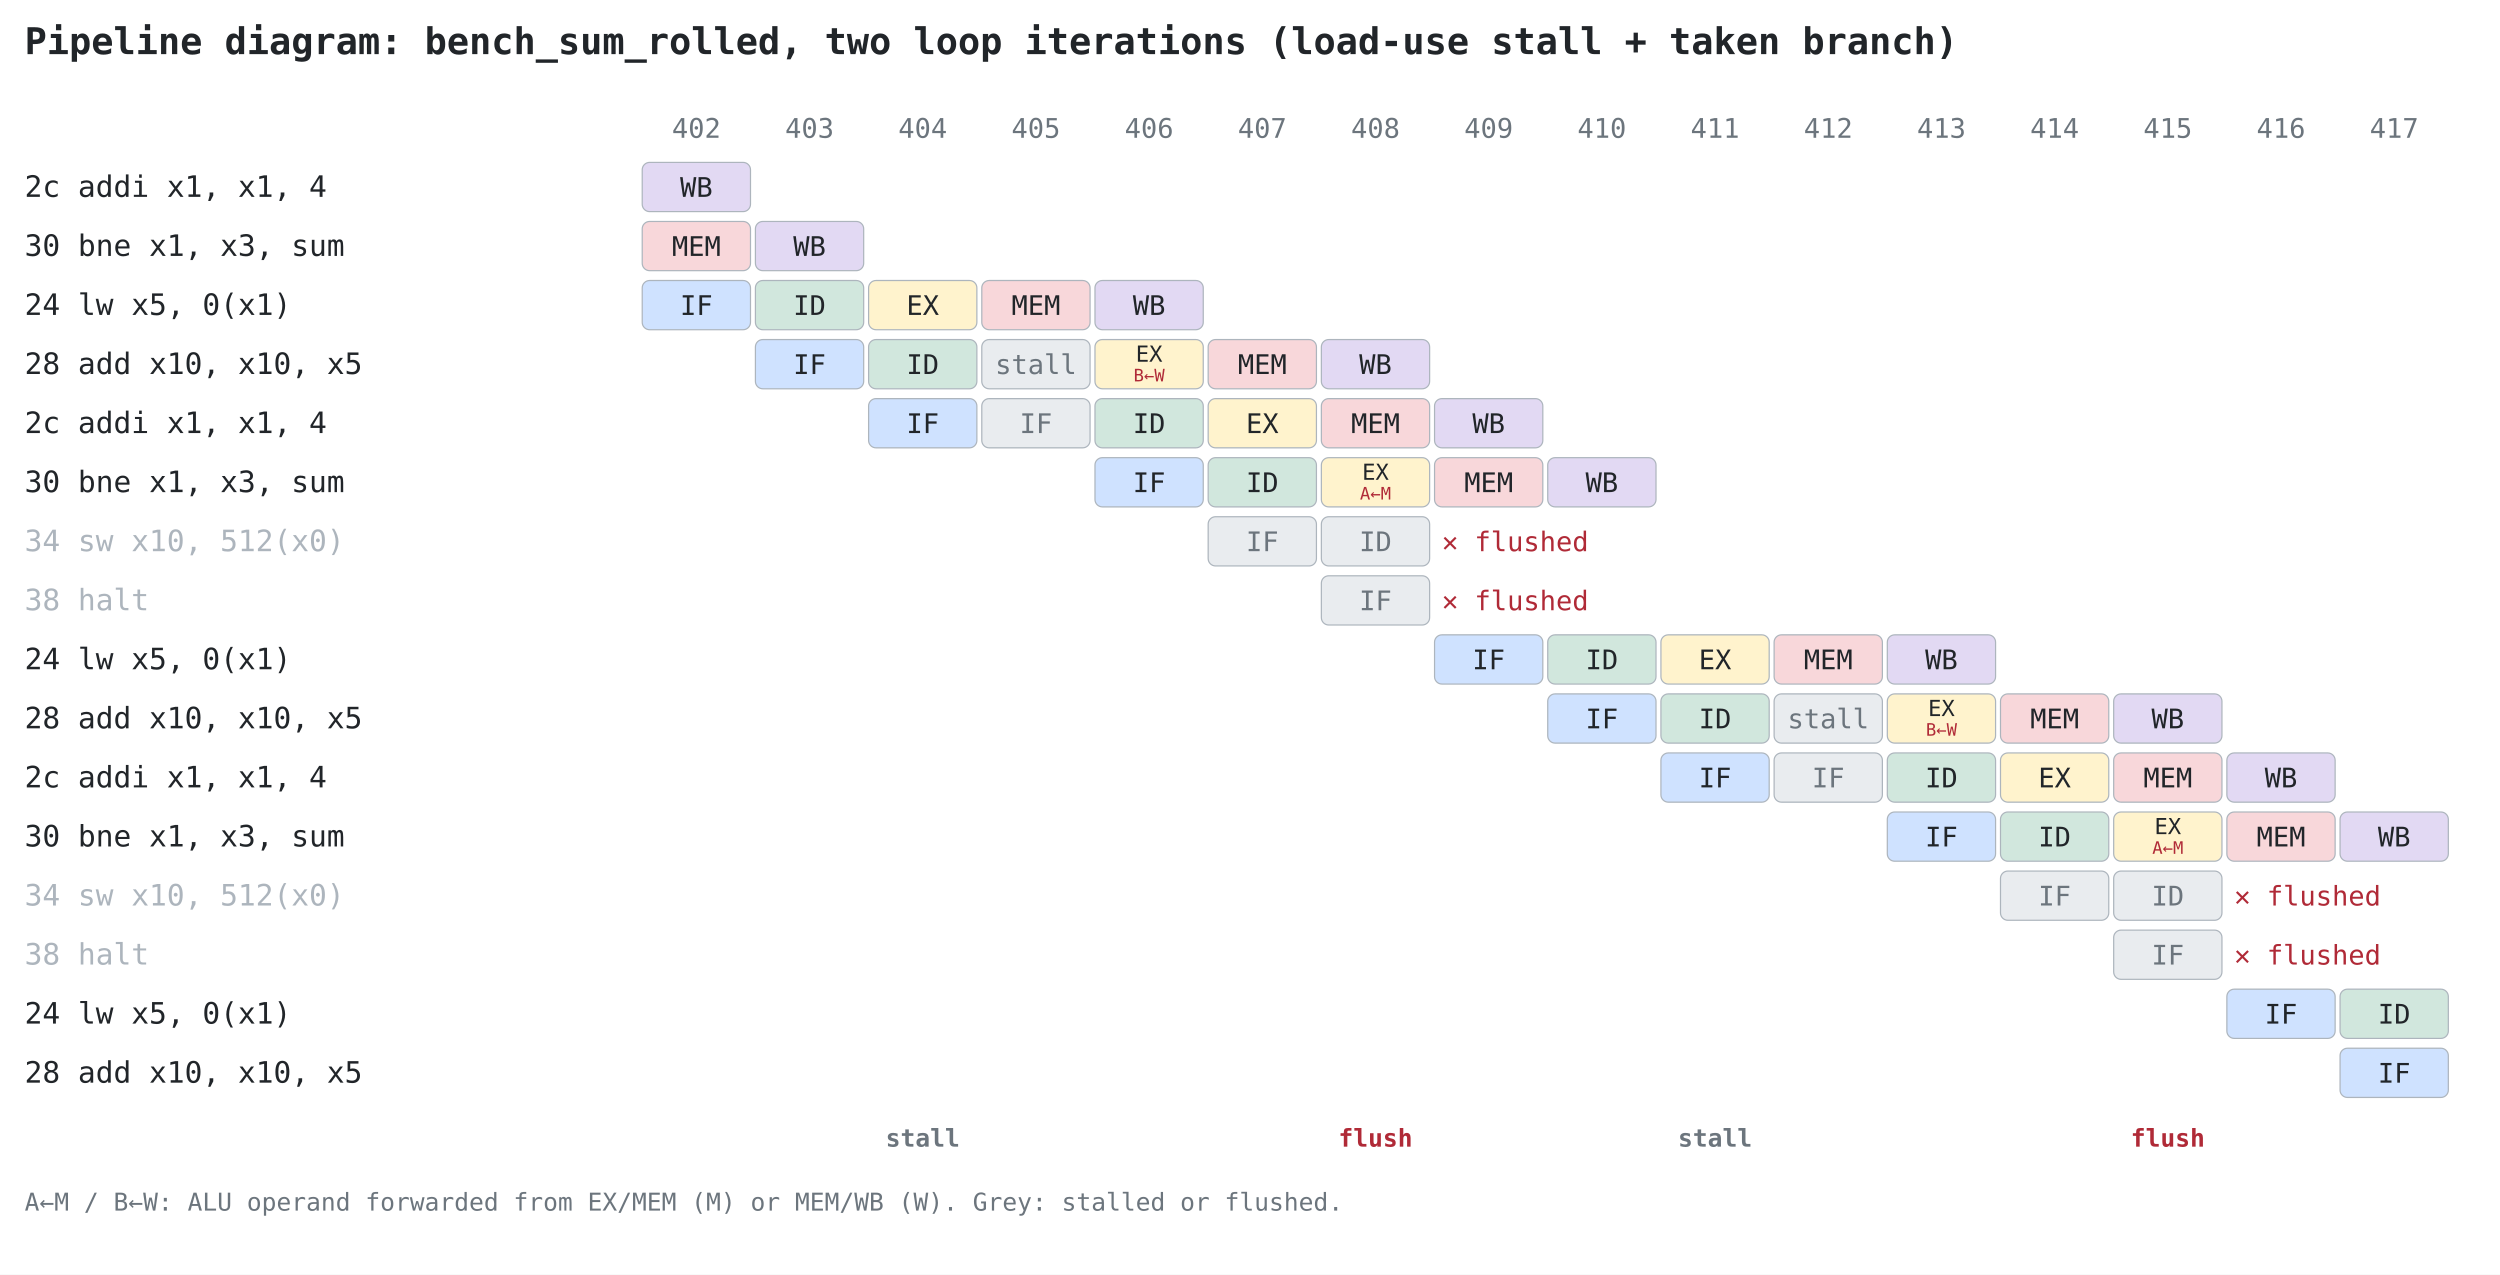
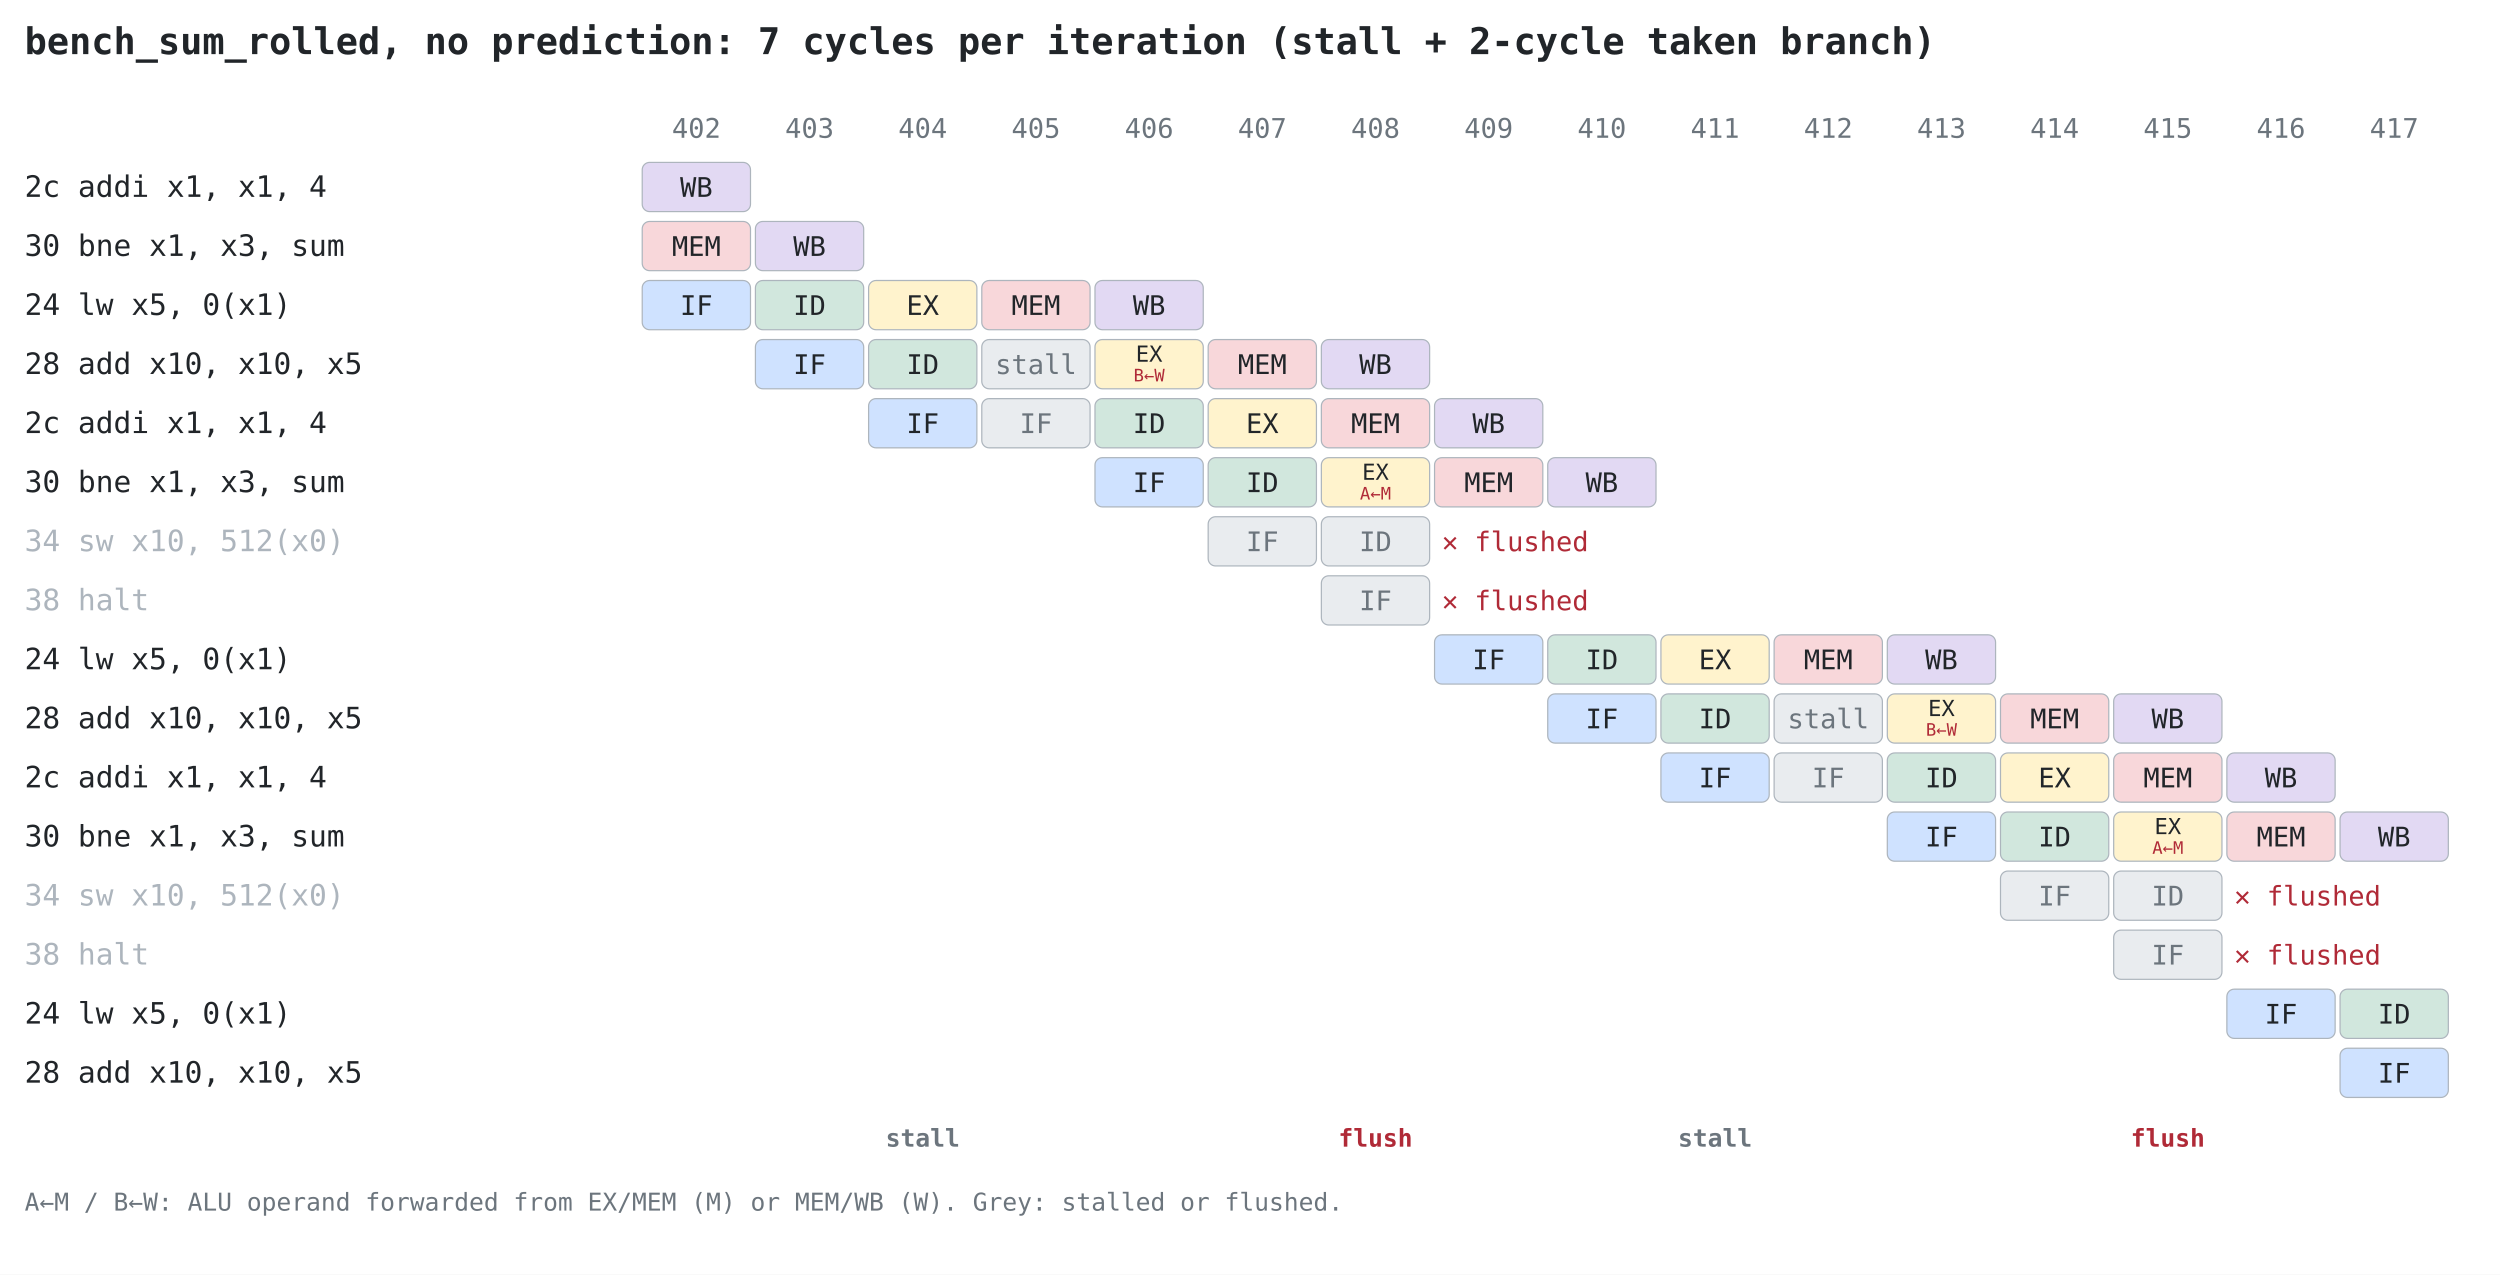
<svg xmlns="http://www.w3.org/2000/svg" width="1016" height="518" viewBox="0 0 1016 518">
  <rect width="100%" height="100%" fill="white" />
-   <text x="10" y="22" font-size="15" text-anchor="start" fill="#212529" font-weight="bold" font-family="Menlo, Consolas, monospace">Pipeline diagram: bench_sum_rolled, two loop iterations (load-use stall + taken branch)</text>
+   <text x="10" y="22" font-size="15" text-anchor="start" fill="#212529" font-weight="bold" font-family="Menlo, Consolas, monospace">bench_sum_rolled, no prediction: 7 cycles per iteration (stall + 2-cycle taken branch)</text>
  <text x="283.0" y="56" font-size="11" text-anchor="middle" fill="#6c757d" font-weight="normal" font-family="Menlo, Consolas, monospace">402</text>
  <text x="329.0" y="56" font-size="11" text-anchor="middle" fill="#6c757d" font-weight="normal" font-family="Menlo, Consolas, monospace">403</text>
  <text x="375.0" y="56" font-size="11" text-anchor="middle" fill="#6c757d" font-weight="normal" font-family="Menlo, Consolas, monospace">404</text>
  <text x="421.0" y="56" font-size="11" text-anchor="middle" fill="#6c757d" font-weight="normal" font-family="Menlo, Consolas, monospace">405</text>
  <text x="467.0" y="56" font-size="11" text-anchor="middle" fill="#6c757d" font-weight="normal" font-family="Menlo, Consolas, monospace">406</text>
  <text x="513.0" y="56" font-size="11" text-anchor="middle" fill="#6c757d" font-weight="normal" font-family="Menlo, Consolas, monospace">407</text>
  <text x="559.0" y="56" font-size="11" text-anchor="middle" fill="#6c757d" font-weight="normal" font-family="Menlo, Consolas, monospace">408</text>
  <text x="605.0" y="56" font-size="11" text-anchor="middle" fill="#6c757d" font-weight="normal" font-family="Menlo, Consolas, monospace">409</text>
  <text x="651.0" y="56" font-size="11" text-anchor="middle" fill="#6c757d" font-weight="normal" font-family="Menlo, Consolas, monospace">410</text>
  <text x="697.0" y="56" font-size="11" text-anchor="middle" fill="#6c757d" font-weight="normal" font-family="Menlo, Consolas, monospace">411</text>
  <text x="743.0" y="56" font-size="11" text-anchor="middle" fill="#6c757d" font-weight="normal" font-family="Menlo, Consolas, monospace">412</text>
  <text x="789.0" y="56" font-size="11" text-anchor="middle" fill="#6c757d" font-weight="normal" font-family="Menlo, Consolas, monospace">413</text>
  <text x="835.0" y="56" font-size="11" text-anchor="middle" fill="#6c757d" font-weight="normal" font-family="Menlo, Consolas, monospace">414</text>
  <text x="881.0" y="56" font-size="11" text-anchor="middle" fill="#6c757d" font-weight="normal" font-family="Menlo, Consolas, monospace">415</text>
  <text x="927.0" y="56" font-size="11" text-anchor="middle" fill="#6c757d" font-weight="normal" font-family="Menlo, Consolas, monospace">416</text>
  <text x="973.0" y="56" font-size="11" text-anchor="middle" fill="#6c757d" font-weight="normal" font-family="Menlo, Consolas, monospace">417</text>
  <text x="10" y="80" font-size="12" text-anchor="start" fill="#212529" font-weight="normal" font-family="Menlo, Consolas, monospace"> 2c  addi x1, x1, 4</text>
  <rect x="261" y="66" width="44" height="20" rx="3" fill="#e2d9f3" stroke="#adb5bd" stroke-width="0.5" />
  <text x="283.0" y="80" font-size="11" text-anchor="middle" fill="#212529" font-weight="normal" font-family="Menlo, Consolas, monospace">WB</text>
  <text x="10" y="104" font-size="12" text-anchor="start" fill="#212529" font-weight="normal" font-family="Menlo, Consolas, monospace"> 30  bne x1, x3, sum</text>
  <rect x="261" y="90" width="44" height="20" rx="3" fill="#f8d7da" stroke="#adb5bd" stroke-width="0.5" />
  <text x="283.0" y="104" font-size="11" text-anchor="middle" fill="#212529" font-weight="normal" font-family="Menlo, Consolas, monospace">MEM</text>
  <rect x="307" y="90" width="44" height="20" rx="3" fill="#e2d9f3" stroke="#adb5bd" stroke-width="0.5" />
  <text x="329.0" y="104" font-size="11" text-anchor="middle" fill="#212529" font-weight="normal" font-family="Menlo, Consolas, monospace">WB</text>
  <text x="10" y="128" font-size="12" text-anchor="start" fill="#212529" font-weight="normal" font-family="Menlo, Consolas, monospace"> 24  lw x5, 0(x1)</text>
  <rect x="261" y="114" width="44" height="20" rx="3" fill="#cfe2ff" stroke="#adb5bd" stroke-width="0.5" />
  <text x="283.0" y="128" font-size="11" text-anchor="middle" fill="#212529" font-weight="normal" font-family="Menlo, Consolas, monospace">IF</text>
  <rect x="307" y="114" width="44" height="20" rx="3" fill="#d1e7dd" stroke="#adb5bd" stroke-width="0.5" />
  <text x="329.0" y="128" font-size="11" text-anchor="middle" fill="#212529" font-weight="normal" font-family="Menlo, Consolas, monospace">ID</text>
  <rect x="353" y="114" width="44" height="20" rx="3" fill="#fff3cd" stroke="#adb5bd" stroke-width="0.5" />
  <text x="375.0" y="128" font-size="11" text-anchor="middle" fill="#212529" font-weight="normal" font-family="Menlo, Consolas, monospace">EX</text>
  <rect x="399" y="114" width="44" height="20" rx="3" fill="#f8d7da" stroke="#adb5bd" stroke-width="0.5" />
  <text x="421.0" y="128" font-size="11" text-anchor="middle" fill="#212529" font-weight="normal" font-family="Menlo, Consolas, monospace">MEM</text>
  <rect x="445" y="114" width="44" height="20" rx="3" fill="#e2d9f3" stroke="#adb5bd" stroke-width="0.5" />
  <text x="467.0" y="128" font-size="11" text-anchor="middle" fill="#212529" font-weight="normal" font-family="Menlo, Consolas, monospace">WB</text>
  <text x="10" y="152" font-size="12" text-anchor="start" fill="#212529" font-weight="normal" font-family="Menlo, Consolas, monospace"> 28  add x10, x10, x5</text>
  <rect x="307" y="138" width="44" height="20" rx="3" fill="#cfe2ff" stroke="#adb5bd" stroke-width="0.5" />
  <text x="329.0" y="152" font-size="11" text-anchor="middle" fill="#212529" font-weight="normal" font-family="Menlo, Consolas, monospace">IF</text>
  <rect x="353" y="138" width="44" height="20" rx="3" fill="#d1e7dd" stroke="#adb5bd" stroke-width="0.5" />
  <text x="375.0" y="152" font-size="11" text-anchor="middle" fill="#212529" font-weight="normal" font-family="Menlo, Consolas, monospace">ID</text>
  <rect x="399" y="138" width="44" height="20" rx="3" fill="#e9ecef" stroke="#adb5bd" stroke-width="0.5" />
  <text x="421.0" y="152" font-size="11" text-anchor="middle" fill="#6c757d" font-weight="normal" font-family="Menlo, Consolas, monospace">stall</text>
  <rect x="445" y="138" width="44" height="20" rx="3" fill="#fff3cd" stroke="#adb5bd" stroke-width="0.5" />
  <text x="467.0" y="147" font-size="9" text-anchor="middle" fill="#212529" font-weight="normal" font-family="Menlo, Consolas, monospace">EX</text>
  <text x="467.0" y="155" font-size="7" text-anchor="middle" fill="#b02a37" font-weight="normal" font-family="Menlo, Consolas, monospace">B←W</text>
  <rect x="491" y="138" width="44" height="20" rx="3" fill="#f8d7da" stroke="#adb5bd" stroke-width="0.5" />
  <text x="513.0" y="152" font-size="11" text-anchor="middle" fill="#212529" font-weight="normal" font-family="Menlo, Consolas, monospace">MEM</text>
  <rect x="537" y="138" width="44" height="20" rx="3" fill="#e2d9f3" stroke="#adb5bd" stroke-width="0.5" />
  <text x="559.0" y="152" font-size="11" text-anchor="middle" fill="#212529" font-weight="normal" font-family="Menlo, Consolas, monospace">WB</text>
  <text x="10" y="176" font-size="12" text-anchor="start" fill="#212529" font-weight="normal" font-family="Menlo, Consolas, monospace"> 2c  addi x1, x1, 4</text>
  <rect x="353" y="162" width="44" height="20" rx="3" fill="#cfe2ff" stroke="#adb5bd" stroke-width="0.5" />
  <text x="375.0" y="176" font-size="11" text-anchor="middle" fill="#212529" font-weight="normal" font-family="Menlo, Consolas, monospace">IF</text>
  <rect x="399" y="162" width="44" height="20" rx="3" fill="#e9ecef" stroke="#adb5bd" stroke-width="0.5" />
  <text x="421.0" y="176" font-size="11" text-anchor="middle" fill="#6c757d" font-weight="normal" font-family="Menlo, Consolas, monospace">IF</text>
  <rect x="445" y="162" width="44" height="20" rx="3" fill="#d1e7dd" stroke="#adb5bd" stroke-width="0.5" />
  <text x="467.0" y="176" font-size="11" text-anchor="middle" fill="#212529" font-weight="normal" font-family="Menlo, Consolas, monospace">ID</text>
  <rect x="491" y="162" width="44" height="20" rx="3" fill="#fff3cd" stroke="#adb5bd" stroke-width="0.5" />
  <text x="513.0" y="176" font-size="11" text-anchor="middle" fill="#212529" font-weight="normal" font-family="Menlo, Consolas, monospace">EX</text>
  <rect x="537" y="162" width="44" height="20" rx="3" fill="#f8d7da" stroke="#adb5bd" stroke-width="0.5" />
  <text x="559.0" y="176" font-size="11" text-anchor="middle" fill="#212529" font-weight="normal" font-family="Menlo, Consolas, monospace">MEM</text>
  <rect x="583" y="162" width="44" height="20" rx="3" fill="#e2d9f3" stroke="#adb5bd" stroke-width="0.5" />
  <text x="605.0" y="176" font-size="11" text-anchor="middle" fill="#212529" font-weight="normal" font-family="Menlo, Consolas, monospace">WB</text>
  <text x="10" y="200" font-size="12" text-anchor="start" fill="#212529" font-weight="normal" font-family="Menlo, Consolas, monospace"> 30  bne x1, x3, sum</text>
  <rect x="445" y="186" width="44" height="20" rx="3" fill="#cfe2ff" stroke="#adb5bd" stroke-width="0.5" />
  <text x="467.0" y="200" font-size="11" text-anchor="middle" fill="#212529" font-weight="normal" font-family="Menlo, Consolas, monospace">IF</text>
  <rect x="491" y="186" width="44" height="20" rx="3" fill="#d1e7dd" stroke="#adb5bd" stroke-width="0.5" />
  <text x="513.0" y="200" font-size="11" text-anchor="middle" fill="#212529" font-weight="normal" font-family="Menlo, Consolas, monospace">ID</text>
  <rect x="537" y="186" width="44" height="20" rx="3" fill="#fff3cd" stroke="#adb5bd" stroke-width="0.5" />
  <text x="559.0" y="195" font-size="9" text-anchor="middle" fill="#212529" font-weight="normal" font-family="Menlo, Consolas, monospace">EX</text>
  <text x="559.0" y="203" font-size="7" text-anchor="middle" fill="#b02a37" font-weight="normal" font-family="Menlo, Consolas, monospace">A←M</text>
  <rect x="583" y="186" width="44" height="20" rx="3" fill="#f8d7da" stroke="#adb5bd" stroke-width="0.5" />
  <text x="605.0" y="200" font-size="11" text-anchor="middle" fill="#212529" font-weight="normal" font-family="Menlo, Consolas, monospace">MEM</text>
  <rect x="629" y="186" width="44" height="20" rx="3" fill="#e2d9f3" stroke="#adb5bd" stroke-width="0.5" />
  <text x="651.0" y="200" font-size="11" text-anchor="middle" fill="#212529" font-weight="normal" font-family="Menlo, Consolas, monospace">WB</text>
  <text x="10" y="224" font-size="12" text-anchor="start" fill="#adb5bd" font-weight="normal" font-family="Menlo, Consolas, monospace"> 34  sw x10, 512(x0)</text>
  <rect x="491" y="210" width="44" height="20" rx="3" fill="#e9ecef" stroke="#adb5bd" stroke-width="0.5" />
  <text x="513.0" y="224" font-size="11" text-anchor="middle" fill="#6c757d" font-weight="normal" font-family="Menlo, Consolas, monospace">IF</text>
  <rect x="537" y="210" width="44" height="20" rx="3" fill="#e9ecef" stroke="#adb5bd" stroke-width="0.5" />
  <text x="559.0" y="224" font-size="11" text-anchor="middle" fill="#6c757d" font-weight="normal" font-family="Menlo, Consolas, monospace">ID</text>
  <text x="586" y="224" font-size="11" text-anchor="start" fill="#b02a37" font-weight="normal" font-family="Menlo, Consolas, monospace">✕ flushed</text>
  <text x="10" y="248" font-size="12" text-anchor="start" fill="#adb5bd" font-weight="normal" font-family="Menlo, Consolas, monospace"> 38  halt</text>
  <rect x="537" y="234" width="44" height="20" rx="3" fill="#e9ecef" stroke="#adb5bd" stroke-width="0.5" />
  <text x="559.0" y="248" font-size="11" text-anchor="middle" fill="#6c757d" font-weight="normal" font-family="Menlo, Consolas, monospace">IF</text>
  <text x="586" y="248" font-size="11" text-anchor="start" fill="#b02a37" font-weight="normal" font-family="Menlo, Consolas, monospace">✕ flushed</text>
  <text x="10" y="272" font-size="12" text-anchor="start" fill="#212529" font-weight="normal" font-family="Menlo, Consolas, monospace"> 24  lw x5, 0(x1)</text>
  <rect x="583" y="258" width="44" height="20" rx="3" fill="#cfe2ff" stroke="#adb5bd" stroke-width="0.5" />
  <text x="605.0" y="272" font-size="11" text-anchor="middle" fill="#212529" font-weight="normal" font-family="Menlo, Consolas, monospace">IF</text>
  <rect x="629" y="258" width="44" height="20" rx="3" fill="#d1e7dd" stroke="#adb5bd" stroke-width="0.5" />
  <text x="651.0" y="272" font-size="11" text-anchor="middle" fill="#212529" font-weight="normal" font-family="Menlo, Consolas, monospace">ID</text>
  <rect x="675" y="258" width="44" height="20" rx="3" fill="#fff3cd" stroke="#adb5bd" stroke-width="0.5" />
  <text x="697.0" y="272" font-size="11" text-anchor="middle" fill="#212529" font-weight="normal" font-family="Menlo, Consolas, monospace">EX</text>
  <rect x="721" y="258" width="44" height="20" rx="3" fill="#f8d7da" stroke="#adb5bd" stroke-width="0.5" />
  <text x="743.0" y="272" font-size="11" text-anchor="middle" fill="#212529" font-weight="normal" font-family="Menlo, Consolas, monospace">MEM</text>
  <rect x="767" y="258" width="44" height="20" rx="3" fill="#e2d9f3" stroke="#adb5bd" stroke-width="0.5" />
  <text x="789.0" y="272" font-size="11" text-anchor="middle" fill="#212529" font-weight="normal" font-family="Menlo, Consolas, monospace">WB</text>
  <text x="10" y="296" font-size="12" text-anchor="start" fill="#212529" font-weight="normal" font-family="Menlo, Consolas, monospace"> 28  add x10, x10, x5</text>
  <rect x="629" y="282" width="44" height="20" rx="3" fill="#cfe2ff" stroke="#adb5bd" stroke-width="0.5" />
  <text x="651.0" y="296" font-size="11" text-anchor="middle" fill="#212529" font-weight="normal" font-family="Menlo, Consolas, monospace">IF</text>
  <rect x="675" y="282" width="44" height="20" rx="3" fill="#d1e7dd" stroke="#adb5bd" stroke-width="0.5" />
  <text x="697.0" y="296" font-size="11" text-anchor="middle" fill="#212529" font-weight="normal" font-family="Menlo, Consolas, monospace">ID</text>
  <rect x="721" y="282" width="44" height="20" rx="3" fill="#e9ecef" stroke="#adb5bd" stroke-width="0.5" />
  <text x="743.0" y="296" font-size="11" text-anchor="middle" fill="#6c757d" font-weight="normal" font-family="Menlo, Consolas, monospace">stall</text>
  <rect x="767" y="282" width="44" height="20" rx="3" fill="#fff3cd" stroke="#adb5bd" stroke-width="0.5" />
  <text x="789.0" y="291" font-size="9" text-anchor="middle" fill="#212529" font-weight="normal" font-family="Menlo, Consolas, monospace">EX</text>
  <text x="789.0" y="299" font-size="7" text-anchor="middle" fill="#b02a37" font-weight="normal" font-family="Menlo, Consolas, monospace">B←W</text>
  <rect x="813" y="282" width="44" height="20" rx="3" fill="#f8d7da" stroke="#adb5bd" stroke-width="0.5" />
  <text x="835.0" y="296" font-size="11" text-anchor="middle" fill="#212529" font-weight="normal" font-family="Menlo, Consolas, monospace">MEM</text>
  <rect x="859" y="282" width="44" height="20" rx="3" fill="#e2d9f3" stroke="#adb5bd" stroke-width="0.5" />
  <text x="881.0" y="296" font-size="11" text-anchor="middle" fill="#212529" font-weight="normal" font-family="Menlo, Consolas, monospace">WB</text>
  <text x="10" y="320" font-size="12" text-anchor="start" fill="#212529" font-weight="normal" font-family="Menlo, Consolas, monospace"> 2c  addi x1, x1, 4</text>
  <rect x="675" y="306" width="44" height="20" rx="3" fill="#cfe2ff" stroke="#adb5bd" stroke-width="0.5" />
  <text x="697.0" y="320" font-size="11" text-anchor="middle" fill="#212529" font-weight="normal" font-family="Menlo, Consolas, monospace">IF</text>
  <rect x="721" y="306" width="44" height="20" rx="3" fill="#e9ecef" stroke="#adb5bd" stroke-width="0.5" />
  <text x="743.0" y="320" font-size="11" text-anchor="middle" fill="#6c757d" font-weight="normal" font-family="Menlo, Consolas, monospace">IF</text>
  <rect x="767" y="306" width="44" height="20" rx="3" fill="#d1e7dd" stroke="#adb5bd" stroke-width="0.5" />
  <text x="789.0" y="320" font-size="11" text-anchor="middle" fill="#212529" font-weight="normal" font-family="Menlo, Consolas, monospace">ID</text>
  <rect x="813" y="306" width="44" height="20" rx="3" fill="#fff3cd" stroke="#adb5bd" stroke-width="0.5" />
  <text x="835.0" y="320" font-size="11" text-anchor="middle" fill="#212529" font-weight="normal" font-family="Menlo, Consolas, monospace">EX</text>
  <rect x="859" y="306" width="44" height="20" rx="3" fill="#f8d7da" stroke="#adb5bd" stroke-width="0.5" />
  <text x="881.0" y="320" font-size="11" text-anchor="middle" fill="#212529" font-weight="normal" font-family="Menlo, Consolas, monospace">MEM</text>
  <rect x="905" y="306" width="44" height="20" rx="3" fill="#e2d9f3" stroke="#adb5bd" stroke-width="0.5" />
  <text x="927.0" y="320" font-size="11" text-anchor="middle" fill="#212529" font-weight="normal" font-family="Menlo, Consolas, monospace">WB</text>
  <text x="10" y="344" font-size="12" text-anchor="start" fill="#212529" font-weight="normal" font-family="Menlo, Consolas, monospace"> 30  bne x1, x3, sum</text>
  <rect x="767" y="330" width="44" height="20" rx="3" fill="#cfe2ff" stroke="#adb5bd" stroke-width="0.5" />
  <text x="789.0" y="344" font-size="11" text-anchor="middle" fill="#212529" font-weight="normal" font-family="Menlo, Consolas, monospace">IF</text>
  <rect x="813" y="330" width="44" height="20" rx="3" fill="#d1e7dd" stroke="#adb5bd" stroke-width="0.5" />
  <text x="835.0" y="344" font-size="11" text-anchor="middle" fill="#212529" font-weight="normal" font-family="Menlo, Consolas, monospace">ID</text>
  <rect x="859" y="330" width="44" height="20" rx="3" fill="#fff3cd" stroke="#adb5bd" stroke-width="0.5" />
  <text x="881.0" y="339" font-size="9" text-anchor="middle" fill="#212529" font-weight="normal" font-family="Menlo, Consolas, monospace">EX</text>
  <text x="881.0" y="347" font-size="7" text-anchor="middle" fill="#b02a37" font-weight="normal" font-family="Menlo, Consolas, monospace">A←M</text>
  <rect x="905" y="330" width="44" height="20" rx="3" fill="#f8d7da" stroke="#adb5bd" stroke-width="0.5" />
  <text x="927.0" y="344" font-size="11" text-anchor="middle" fill="#212529" font-weight="normal" font-family="Menlo, Consolas, monospace">MEM</text>
  <rect x="951" y="330" width="44" height="20" rx="3" fill="#e2d9f3" stroke="#adb5bd" stroke-width="0.5" />
  <text x="973.0" y="344" font-size="11" text-anchor="middle" fill="#212529" font-weight="normal" font-family="Menlo, Consolas, monospace">WB</text>
  <text x="10" y="368" font-size="12" text-anchor="start" fill="#adb5bd" font-weight="normal" font-family="Menlo, Consolas, monospace"> 34  sw x10, 512(x0)</text>
  <rect x="813" y="354" width="44" height="20" rx="3" fill="#e9ecef" stroke="#adb5bd" stroke-width="0.5" />
  <text x="835.0" y="368" font-size="11" text-anchor="middle" fill="#6c757d" font-weight="normal" font-family="Menlo, Consolas, monospace">IF</text>
  <rect x="859" y="354" width="44" height="20" rx="3" fill="#e9ecef" stroke="#adb5bd" stroke-width="0.5" />
  <text x="881.0" y="368" font-size="11" text-anchor="middle" fill="#6c757d" font-weight="normal" font-family="Menlo, Consolas, monospace">ID</text>
  <text x="908" y="368" font-size="11" text-anchor="start" fill="#b02a37" font-weight="normal" font-family="Menlo, Consolas, monospace">✕ flushed</text>
  <text x="10" y="392" font-size="12" text-anchor="start" fill="#adb5bd" font-weight="normal" font-family="Menlo, Consolas, monospace"> 38  halt</text>
  <rect x="859" y="378" width="44" height="20" rx="3" fill="#e9ecef" stroke="#adb5bd" stroke-width="0.5" />
  <text x="881.0" y="392" font-size="11" text-anchor="middle" fill="#6c757d" font-weight="normal" font-family="Menlo, Consolas, monospace">IF</text>
  <text x="908" y="392" font-size="11" text-anchor="start" fill="#b02a37" font-weight="normal" font-family="Menlo, Consolas, monospace">✕ flushed</text>
  <text x="10" y="416" font-size="12" text-anchor="start" fill="#212529" font-weight="normal" font-family="Menlo, Consolas, monospace"> 24  lw x5, 0(x1)</text>
  <rect x="905" y="402" width="44" height="20" rx="3" fill="#cfe2ff" stroke="#adb5bd" stroke-width="0.5" />
  <text x="927.0" y="416" font-size="11" text-anchor="middle" fill="#212529" font-weight="normal" font-family="Menlo, Consolas, monospace">IF</text>
  <rect x="951" y="402" width="44" height="20" rx="3" fill="#d1e7dd" stroke="#adb5bd" stroke-width="0.5" />
  <text x="973.0" y="416" font-size="11" text-anchor="middle" fill="#212529" font-weight="normal" font-family="Menlo, Consolas, monospace">ID</text>
  <text x="10" y="440" font-size="12" text-anchor="start" fill="#212529" font-weight="normal" font-family="Menlo, Consolas, monospace"> 28  add x10, x10, x5</text>
  <rect x="951" y="426" width="44" height="20" rx="3" fill="#cfe2ff" stroke="#adb5bd" stroke-width="0.5" />
  <text x="973.0" y="440" font-size="11" text-anchor="middle" fill="#212529" font-weight="normal" font-family="Menlo, Consolas, monospace">IF</text>
  <text x="375.0" y="466" font-size="10" text-anchor="middle" fill="#6c757d" font-weight="bold" font-family="Menlo, Consolas, monospace">stall</text>
  <text x="559.0" y="466" font-size="10" text-anchor="middle" fill="#b02a37" font-weight="bold" font-family="Menlo, Consolas, monospace">flush</text>
  <text x="697.0" y="466" font-size="10" text-anchor="middle" fill="#6c757d" font-weight="bold" font-family="Menlo, Consolas, monospace">stall</text>
  <text x="881.0" y="466" font-size="10" text-anchor="middle" fill="#b02a37" font-weight="bold" font-family="Menlo, Consolas, monospace">flush</text>
  <text x="10" y="492" font-size="10" text-anchor="start" fill="#6c757d" font-weight="normal" font-family="Menlo, Consolas, monospace">A←M / B←W: ALU operand forwarded from EX/MEM (M) or MEM/WB (W). Grey: stalled or flushed.</text>
</svg>
